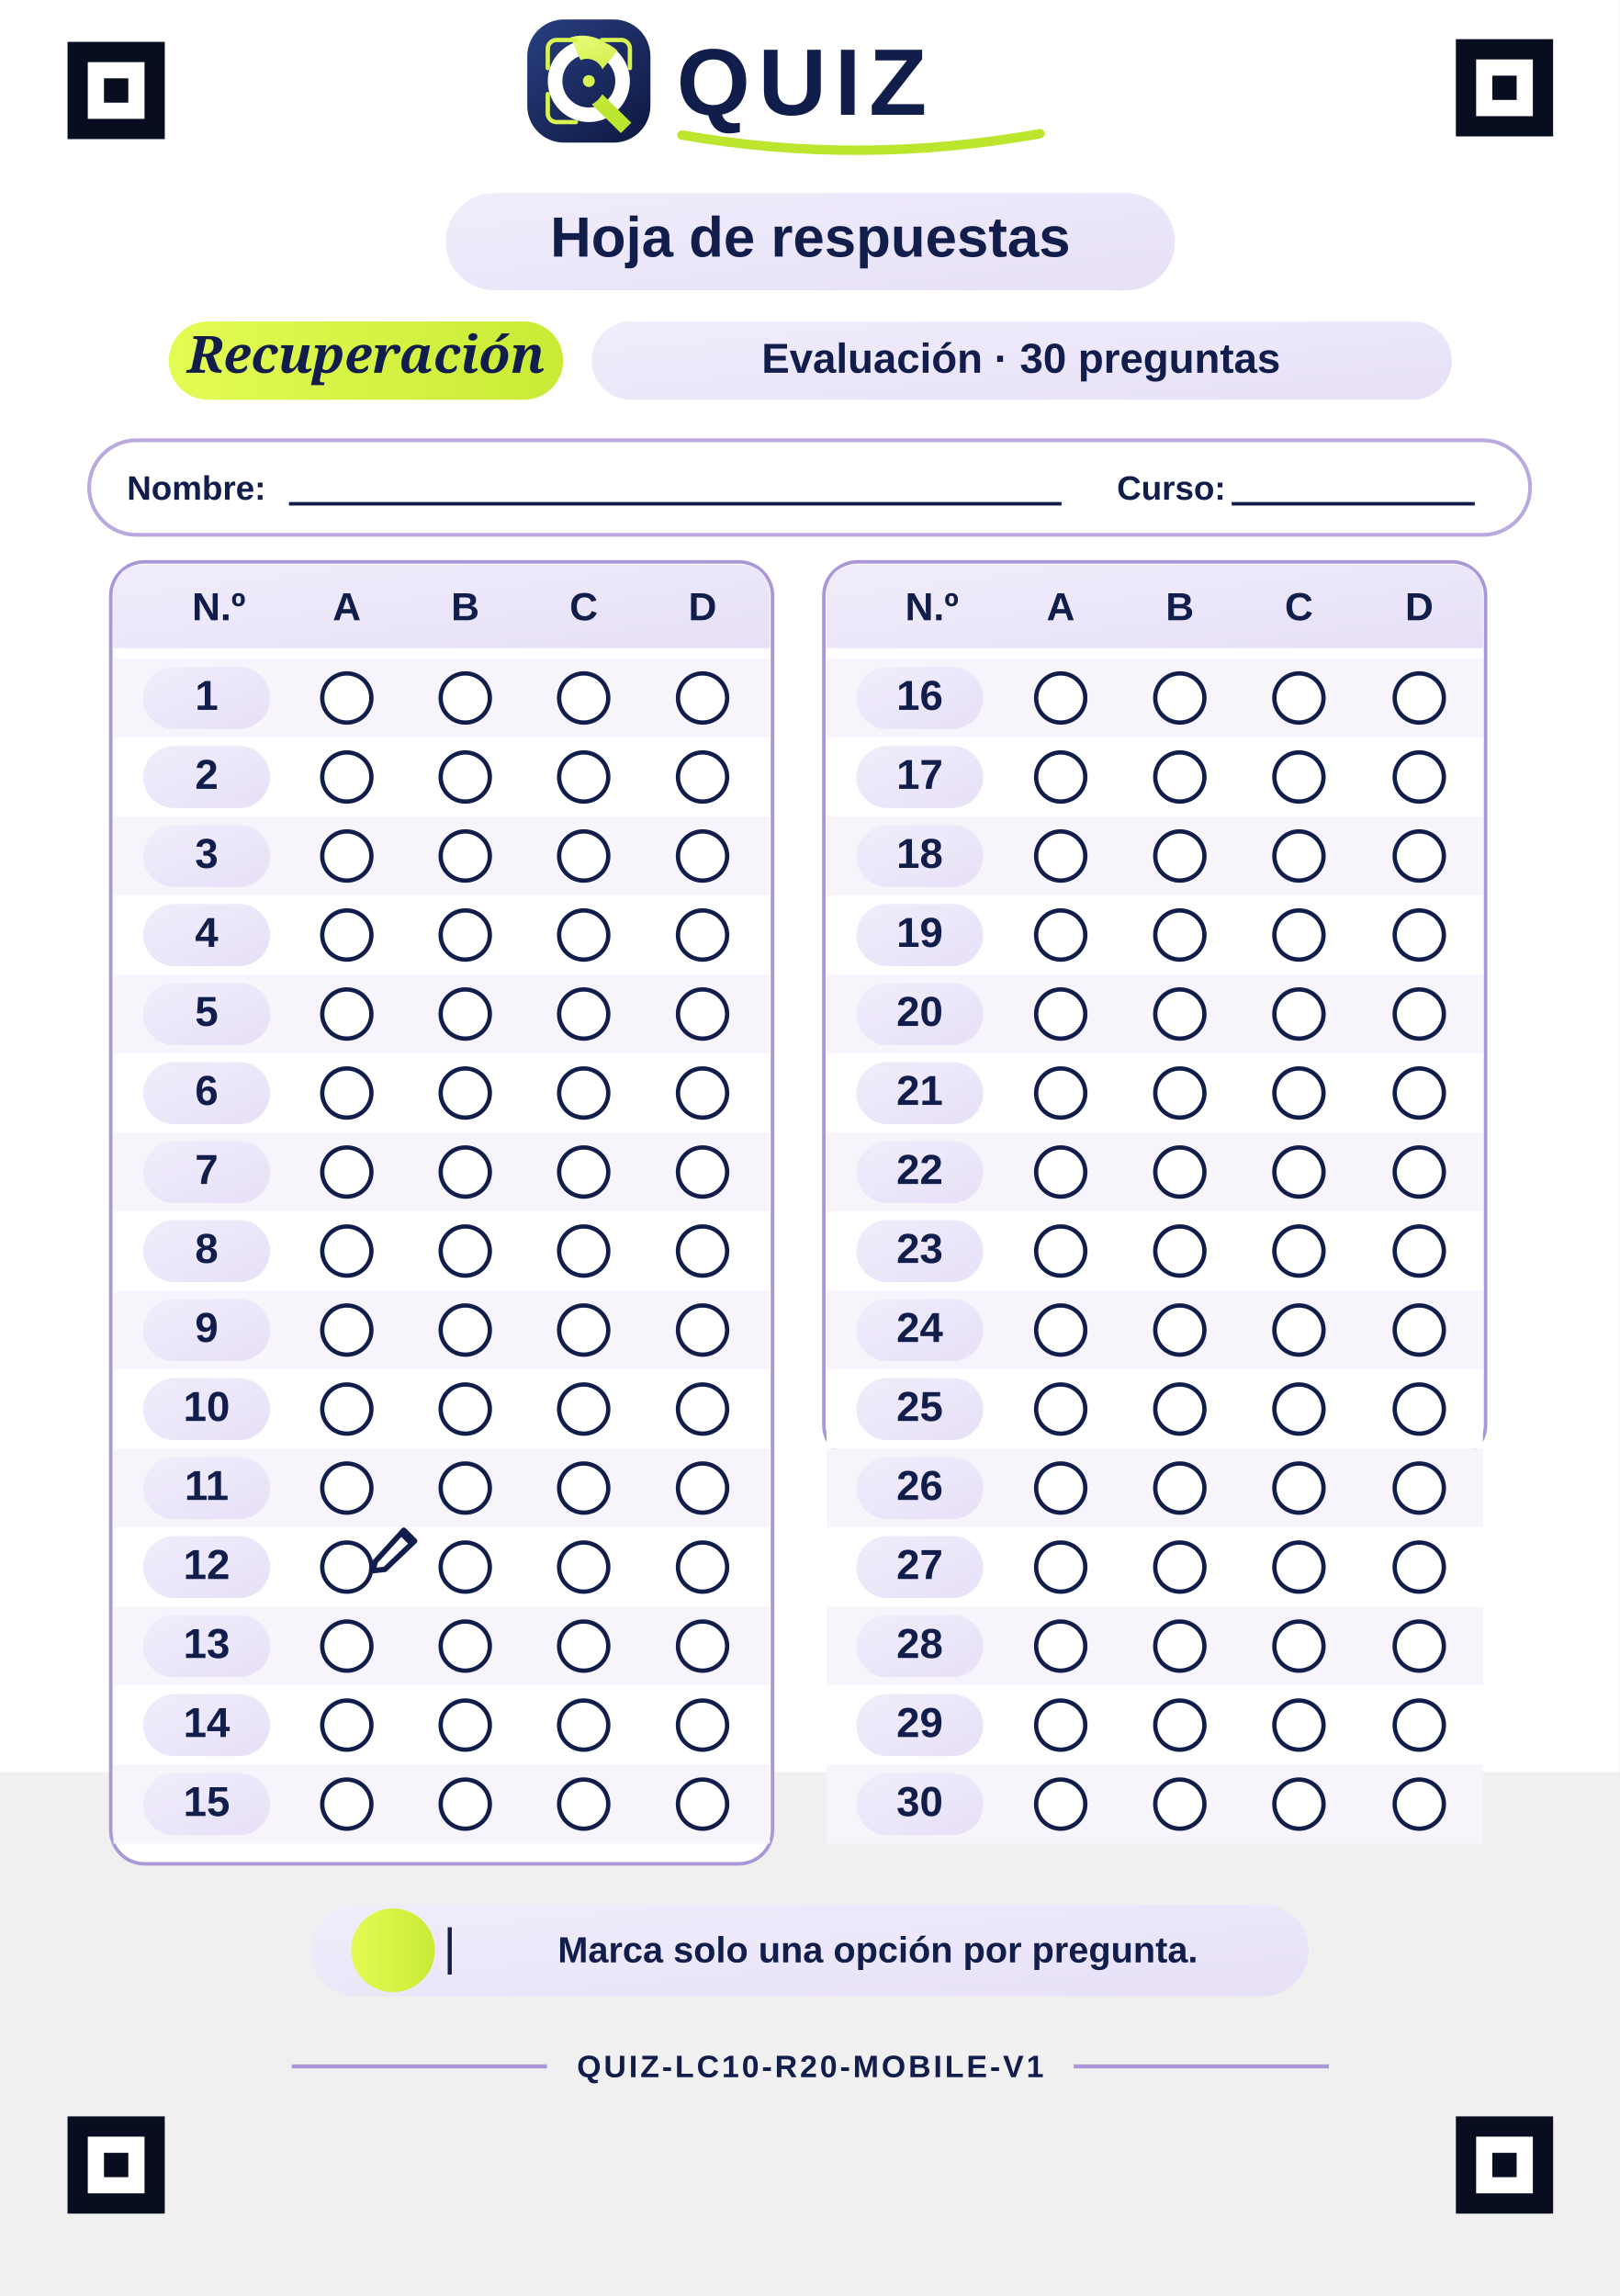
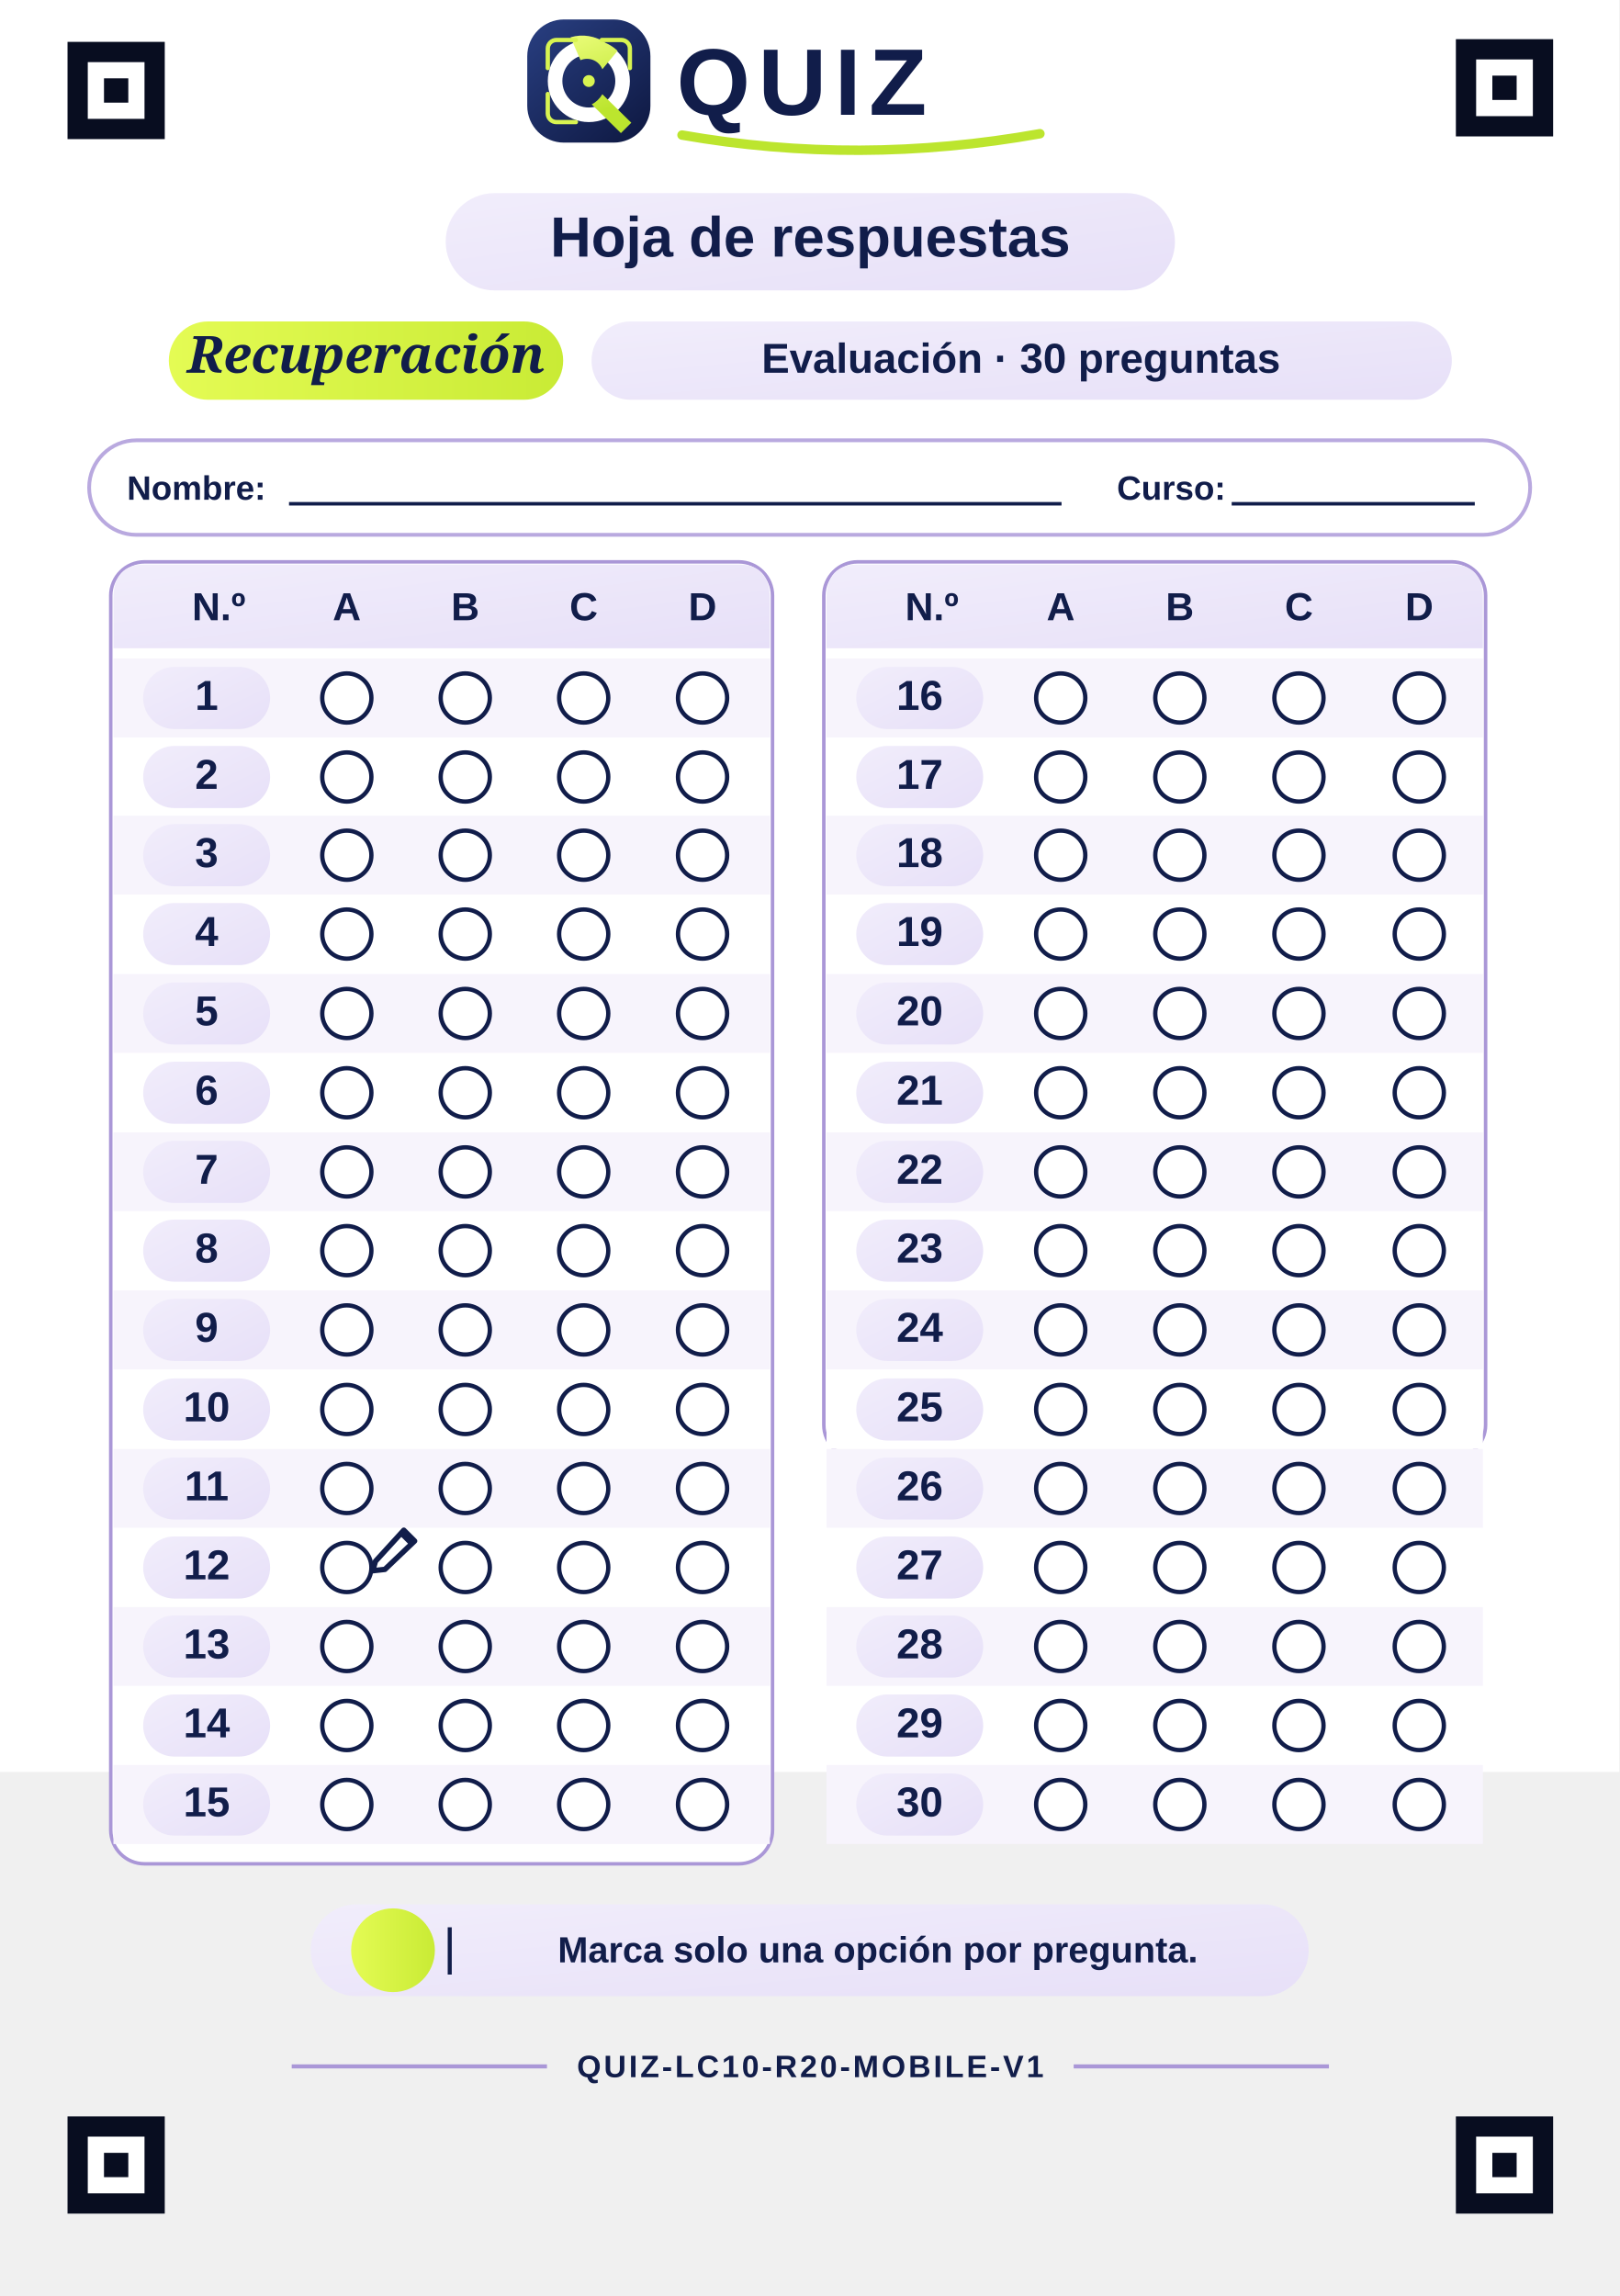
<svg xmlns="http://www.w3.org/2000/svg" width="1199" height="1700" viewBox="0 0 1199 1700" role="img" aria-labelledby="title desc">
  <rect width="1199" height="1312" fill="#ffffff" />
  <defs>
    <linearGradient id="lav" x1="0" y1="0" x2="1" y2="1">
      <stop stop-color="#f1edfb" />
      <stop offset="1" stop-color="#e7e0f8" />
    </linearGradient>
    <linearGradient id="lime" x1="0" y1="0" x2="1" y2="0">
      <stop stop-color="#e4fb54" />
      <stop offset="1" stop-color="#c9eb35" />
    </linearGradient>
    <style>
    .navy{fill:#111d4a} .muted{fill:#5d6578} .title{font-family:Arial,Helvetica,sans-serif;font-weight:800;fill:#111d4a}
    .small{font-family:Arial,Helvetica,sans-serif;font-weight:600;fill:#111d4a}
    .qnum{font-family:Arial,Helvetica,sans-serif;font-size:31px;font-weight:800;fill:#111d4a;text-anchor:middle;dominant-baseline:middle}
    .colhead{font-family:Arial,Helvetica,sans-serif;font-size:29px;font-weight:800;fill:#111d4a;text-anchor:middle;dominant-baseline:middle}
    .bubble{fill:#fff;stroke:#111d4a;stroke-width:3.2}
  </style>
  </defs>
  <g>
    <rect x="50" y="31" width="72" height="72" fill="#080d20" />
    <rect x="65" y="46" width="42" height="42" fill="#fff" />
    <rect x="77" y="58" width="18" height="18" fill="#080d20" />
  </g>
  <g>
    <rect x="1078" y="29" width="72" height="72" fill="#080d20" />
    <rect x="1093" y="44" width="42" height="42" fill="#fff" />
    <rect x="1105" y="56" width="18" height="18" fill="#080d20" />
  </g>
  <g>
    <rect x="50" y="1567" width="72" height="72" fill="#080d20" />
    <rect x="65" y="1582" width="42" height="42" fill="#fff" />
    <rect x="77" y="1594" width="18" height="18" fill="#080d20" />
  </g>
  <g>
    <rect x="1078" y="1567" width="72" height="72" fill="#080d20" />
    <rect x="1093" y="1582" width="42" height="42" fill="#fff" />
    <rect x="1105" y="1594" width="18" height="18" fill="#080d20" />
  </g>
  <g transform="translate(388 12)">
    <svg x="0" y="0" width="96" height="96" viewBox="0 0 120 120" aria-label="Logotipo QUIZ">
      <defs>
        <linearGradient id="quizMarkNavy" x1="18" y1="12" x2="103" y2="110" gradientUnits="userSpaceOnUse">
          <stop stop-color="#263B7B" />
          <stop offset="1" stop-color="#101B46" />
        </linearGradient>
        <linearGradient id="quizMarkLime" x1="72" y1="10" x2="98" y2="78" gradientUnits="userSpaceOnUse">
          <stop stop-color="#E8FB76" />
          <stop offset="1" stop-color="#BCE52E" />
        </linearGradient>
      </defs>
      <rect x="3" y="3" width="114" height="114" rx="34" fill="url(#quizMarkNavy)" />
      <path d="M60 22c-20.99 0-38 17.01-38 38s17.01 38 38 38 38-17.01 38-38S80.99 22 60 22Zm0 13.5c13.53 0 24.5 10.97 24.5 24.5S73.53 84.5 60 84.5 35.5 73.53 35.5 60 46.47 35.5 60 35.5Z" fill="#fff" />
      <path d="M75.7 24.8a38 38 0 0 1 10.9 7.2L72.5 49.1a15.2 15.2 0 0 0-20.2-8.4l-9.2-21.2a38 38 0 0 1 32.6 5.3Z" fill="url(#quizMarkLime)" />
      <path d="m72.5 72.2 26.8 26.4-9.6 9.6-27-26.6a24.4 24.4 0 0 0 9.8-9.4Z" fill="url(#quizMarkLime)" />
      <path d="M22 48V30a8 8 0 0 1 8-8h18M98 48V30a8 8 0 0 0-8-8H72M22 72v18a8 8 0 0 0 8 8h18" fill="none" stroke="#D8F451" stroke-width="4" stroke-linecap="round" />
      <circle cx="60" cy="60" r="5.5" fill="#D8F451" />
    </svg>
    <text x="113" y="73" font-family="Arial Black,Arial,Helvetica,sans-serif" font-size="70" font-weight="900" letter-spacing="6" fill="#111d4a">QUIZ</text>
    <path d="M117 88 Q248 111 382 87" fill="none" stroke="#BCE52E" stroke-width="7" stroke-linecap="round" />
  </g>
  <rect x="330" y="143" width="540" height="72" rx="36" fill="url(#lav)" />
  <text x="600" y="190" class="title" font-size="42" text-anchor="middle">Hoja de respuestas</text>
  <rect x="125" y="238" width="292" height="58" rx="29" fill="url(#lime)" />
  <text x="271" y="276" font-family="Georgia,serif" font-size="38" font-style="italic" font-weight="700" fill="#111d4a" text-anchor="middle">Recuperación</text>
  <rect x="438" y="238" width="637" height="58" rx="29" fill="url(#lav)" />
  <text x="756" y="276" class="small" font-size="31" text-anchor="middle">Evaluación · 30 preguntas</text>
  <rect x="66" y="326" width="1067" height="70" rx="35" fill="#fff" stroke="#b9a9df" stroke-width="2.8" />
  <text x="94" y="370" class="title" font-size="25">Nombre:</text>
  <line x1="214" y1="373" x2="786" y2="373" stroke="#111d4a" stroke-width="2.6" />
  <text x="827" y="370" class="title" font-size="25">Curso:</text>
  <line x1="912" y1="373" x2="1092" y2="373" stroke="#111d4a" stroke-width="2.6" />
  <rect x="82" y="416" width="490" height="964" rx="25" fill="#fff" stroke="#aa97d7" stroke-width="2.6" />
  <path d="M107 418 H547 Q570 418 570 443 V480 H84 V443 Q84 418 107 418Z" fill="url(#lav)" />
  <rect x="610" y="416" width="490" height="664" rx="25" fill="#fff" stroke="#aa97d7" stroke-width="2.6" />
  <path d="M635 418 H1075 Q1098 418 1098 443 V480 H612 V443 Q612 418 635 418Z" fill="url(#lav)" />
  <text x="162" y="451" class="colhead">N.º</text>
  <text x="256.8" y="451" class="colhead">A</text>
  <text x="344.5" y="451" class="colhead">B</text>
  <text x="432.2" y="451" class="colhead">C</text>
  <text x="520.2" y="451" class="colhead">D</text>
  <text x="690" y="451" class="colhead">N.º</text>
  <text x="785.4" y="451" class="colhead">A</text>
  <text x="873.6" y="451" class="colhead">B</text>
  <text x="961.8" y="451" class="colhead">C</text>
  <text x="1050.9" y="451" class="colhead">D</text>
  <rect x="84" y="487.55" width="486" height="58.5" fill="#f7f4fc" />
  <rect x="106" y="493.8" width="94" height="46" rx="23" fill="url(#lav)" />
  <text x="153" y="516.8" class="qnum">1</text>
  <circle cx="256.8" cy="516.8" r="18.2" class="bubble" />
  <circle cx="344.5" cy="516.8" r="18.2" class="bubble" />
  <circle cx="432.2" cy="516.8" r="18.2" class="bubble" />
  <circle cx="520.2" cy="516.8" r="18.2" class="bubble" />
  <rect x="84" y="546.05" width="486" height="58.5" fill="#ffffff" />
  <rect x="106" y="552.3" width="94" height="46" rx="23" fill="url(#lav)" />
  <text x="153" y="575.3" class="qnum">2</text>
  <circle cx="256.8" cy="575.3" r="18.2" class="bubble" />
  <circle cx="344.5" cy="575.3" r="18.2" class="bubble" />
  <circle cx="432.2" cy="575.3" r="18.2" class="bubble" />
  <circle cx="520.2" cy="575.3" r="18.2" class="bubble" />
-   <rect x="84" y="604.55" width="486" height="58.5" fill="#f7f4fc" />
-   <rect x="106" y="610.8" width="94" height="46" rx="23" fill="url(#lav)" />
-   <text x="153" y="633.8" class="qnum">3</text>
-   <circle cx="256.8" cy="633.8" r="18.2" class="bubble" />
-   <circle cx="344.5" cy="633.8" r="18.2" class="bubble" />
-   <circle cx="432.2" cy="633.8" r="18.2" class="bubble" />
-   <circle cx="520.2" cy="633.8" r="18.2" class="bubble" />
-   <rect x="84" y="663.05" width="486" height="58.5" fill="#ffffff" />
-   <rect x="106" y="669.3" width="94" height="46" rx="23" fill="url(#lav)" />
-   <text x="153" y="692.3" class="qnum">4</text>
-   <circle cx="256.8" cy="692.3" r="18.2" class="bubble" />
-   <circle cx="344.5" cy="692.3" r="18.2" class="bubble" />
-   <circle cx="432.2" cy="692.3" r="18.2" class="bubble" />
-   <circle cx="520.2" cy="692.3" r="18.2" class="bubble" />
-   <rect x="84" y="721.55" width="486" height="58.5" fill="#f7f4fc" />
-   <rect x="106" y="727.8" width="94" height="46" rx="23" fill="url(#lav)" />
-   <text x="153" y="750.8" class="qnum">5</text>
-   <circle cx="256.8" cy="750.8" r="18.2" class="bubble" />
-   <circle cx="344.5" cy="750.8" r="18.2" class="bubble" />
-   <circle cx="432.2" cy="750.8" r="18.2" class="bubble" />
-   <circle cx="520.2" cy="750.8" r="18.2" class="bubble" />
-   <rect x="84" y="780.05" width="486" height="58.5" fill="#ffffff" />
-   <rect x="106" y="786.3" width="94" height="46" rx="23" fill="url(#lav)" />
-   <text x="153" y="809.3" class="qnum">6</text>
-   <circle cx="256.8" cy="809.3" r="18.2" class="bubble" />
-   <circle cx="344.5" cy="809.3" r="18.2" class="bubble" />
-   <circle cx="432.2" cy="809.3" r="18.2" class="bubble" />
-   <circle cx="520.2" cy="809.3" r="18.2" class="bubble" />
-   <rect x="84" y="838.55" width="486" height="58.5" fill="#f7f4fc" />
-   <rect x="106" y="844.8" width="94" height="46" rx="23" fill="url(#lav)" />
-   <text x="153" y="867.8" class="qnum">7</text>
-   <circle cx="256.8" cy="867.8" r="18.2" class="bubble" />
-   <circle cx="344.5" cy="867.8" r="18.2" class="bubble" />
-   <circle cx="432.2" cy="867.8" r="18.2" class="bubble" />
-   <circle cx="520.2" cy="867.8" r="18.2" class="bubble" />
-   <rect x="84" y="897.05" width="486" height="58.5" fill="#ffffff" />
-   <rect x="106" y="903.3" width="94" height="46" rx="23" fill="url(#lav)" />
-   <text x="153" y="926.3" class="qnum">8</text>
-   <circle cx="256.8" cy="926.3" r="18.2" class="bubble" />
-   <circle cx="344.5" cy="926.3" r="18.2" class="bubble" />
-   <circle cx="432.2" cy="926.3" r="18.2" class="bubble" />
-   <circle cx="520.2" cy="926.3" r="18.2" class="bubble" />
-   <rect x="84" y="955.55" width="486" height="58.5" fill="#f7f4fc" />
-   <rect x="106" y="961.8" width="94" height="46" rx="23" fill="url(#lav)" />
-   <text x="153" y="984.8" class="qnum">9</text>
-   <circle cx="256.8" cy="984.8" r="18.2" class="bubble" />
-   <circle cx="344.5" cy="984.8" r="18.2" class="bubble" />
-   <circle cx="432.2" cy="984.8" r="18.2" class="bubble" />
-   <circle cx="520.2" cy="984.8" r="18.2" class="bubble" />
-   <rect x="84" y="1014.05" width="486" height="58.5" fill="#ffffff" />
-   <rect x="106" y="1020.3" width="94" height="46" rx="23" fill="url(#lav)" />
-   <text x="153" y="1043.3" class="qnum">10</text>
-   <circle cx="256.8" cy="1043.3" r="18.2" class="bubble" />
-   <circle cx="344.5" cy="1043.3" r="18.2" class="bubble" />
-   <circle cx="432.2" cy="1043.3" r="18.2" class="bubble" />
-   <circle cx="520.2" cy="1043.3" r="18.2" class="bubble" />
-   <rect x="84" y="1072.55" width="486" height="58.5" fill="#f7f4fc" />
-   <rect x="106" y="1078.8" width="94" height="46" rx="23" fill="url(#lav)" />
-   <text x="153" y="1101.8" class="qnum">11</text>
-   <circle cx="256.8" cy="1101.8" r="18.2" class="bubble" />
-   <circle cx="344.5" cy="1101.8" r="18.2" class="bubble" />
-   <circle cx="432.2" cy="1101.8" r="18.2" class="bubble" />
-   <circle cx="520.2" cy="1101.8" r="18.2" class="bubble" />
-   <rect x="84" y="1131.05" width="486" height="58.5" fill="#ffffff" />
-   <rect x="106" y="1137.3" width="94" height="46" rx="23" fill="url(#lav)" />
-   <text x="153" y="1160.3" class="qnum">12</text>
-   <circle cx="256.8" cy="1160.3" r="18.2" class="bubble" />
-   <circle cx="344.5" cy="1160.3" r="18.2" class="bubble" />
-   <circle cx="432.2" cy="1160.3" r="18.2" class="bubble" />
-   <circle cx="520.2" cy="1160.3" r="18.2" class="bubble" />
-   <rect x="84" y="1189.55" width="486" height="58.5" fill="#f7f4fc" />
-   <rect x="106" y="1195.8" width="94" height="46" rx="23" fill="url(#lav)" />
-   <text x="153" y="1218.8" class="qnum">13</text>
-   <circle cx="256.8" cy="1218.8" r="18.2" class="bubble" />
-   <circle cx="344.5" cy="1218.8" r="18.2" class="bubble" />
-   <circle cx="432.2" cy="1218.8" r="18.2" class="bubble" />
-   <circle cx="520.2" cy="1218.8" r="18.2" class="bubble" />
-   <rect x="84" y="1248.05" width="486" height="58.5" fill="#ffffff" />
-   <rect x="106" y="1254.3" width="94" height="46" rx="23" fill="url(#lav)" />
-   <text x="153" y="1277.3" class="qnum">14</text>
-   <circle cx="256.8" cy="1277.3" r="18.2" class="bubble" />
-   <circle cx="344.5" cy="1277.3" r="18.2" class="bubble" />
-   <circle cx="432.2" cy="1277.3" r="18.2" class="bubble" />
-   <circle cx="520.2" cy="1277.3" r="18.2" class="bubble" />
-   <rect x="84" y="1306.55" width="486" height="58.5" fill="#f7f4fc" />
-   <rect x="106" y="1312.8" width="94" height="46" rx="23" fill="url(#lav)" />
-   <text x="153" y="1335.8" class="qnum">15</text>
-   <circle cx="256.8" cy="1335.8" r="18.2" class="bubble" />
-   <circle cx="344.5" cy="1335.8" r="18.2" class="bubble" />
-   <circle cx="432.2" cy="1335.8" r="18.2" class="bubble" />
-   <circle cx="520.2" cy="1335.8" r="18.2" class="bubble" />
+   <rect x="84" y="603.95" width="486" height="58.5" fill="#f7f4fc" />
+   <rect x="106" y="610.2" width="94" height="46" rx="23" fill="url(#lav)" />
+   <text x="153" y="633.2" class="qnum">3</text>
+   <circle cx="256.8" cy="633.2" r="18.2" class="bubble" />
+   <circle cx="344.5" cy="633.2" r="18.2" class="bubble" />
+   <circle cx="432.2" cy="633.2" r="18.2" class="bubble" />
+   <circle cx="520.2" cy="633.2" r="18.2" class="bubble" />
+   <rect x="84" y="662.35" width="486" height="58.5" fill="#ffffff" />
+   <rect x="106" y="668.6" width="94" height="46" rx="23" fill="url(#lav)" />
+   <text x="153" y="691.6" class="qnum">4</text>
+   <circle cx="256.8" cy="691.6" r="18.2" class="bubble" />
+   <circle cx="344.5" cy="691.6" r="18.2" class="bubble" />
+   <circle cx="432.2" cy="691.6" r="18.2" class="bubble" />
+   <circle cx="520.2" cy="691.6" r="18.2" class="bubble" />
+   <rect x="84" y="721.15" width="486" height="58.5" fill="#f7f4fc" />
+   <rect x="106" y="727.4" width="94" height="46" rx="23" fill="url(#lav)" />
+   <text x="153" y="750.4" class="qnum">5</text>
+   <circle cx="256.8" cy="750.4" r="18.2" class="bubble" />
+   <circle cx="344.5" cy="750.4" r="18.2" class="bubble" />
+   <circle cx="432.2" cy="750.4" r="18.2" class="bubble" />
+   <circle cx="520.2" cy="750.4" r="18.2" class="bubble" />
+   <rect x="84" y="779.85" width="486" height="58.5" fill="#ffffff" />
+   <rect x="106" y="786.1" width="94" height="46" rx="23" fill="url(#lav)" />
+   <text x="153" y="809.1" class="qnum">6</text>
+   <circle cx="256.8" cy="809.1" r="18.2" class="bubble" />
+   <circle cx="344.5" cy="809.1" r="18.2" class="bubble" />
+   <circle cx="432.2" cy="809.1" r="18.2" class="bubble" />
+   <circle cx="520.2" cy="809.1" r="18.2" class="bubble" />
+   <rect x="84" y="838.45" width="486" height="58.5" fill="#f7f4fc" />
+   <rect x="106" y="844.7" width="94" height="46" rx="23" fill="url(#lav)" />
+   <text x="153" y="867.7" class="qnum">7</text>
+   <circle cx="256.8" cy="867.7" r="18.2" class="bubble" />
+   <circle cx="344.5" cy="867.7" r="18.2" class="bubble" />
+   <circle cx="432.2" cy="867.7" r="18.2" class="bubble" />
+   <circle cx="520.2" cy="867.7" r="18.2" class="bubble" />
+   <rect x="84" y="896.75" width="486" height="58.5" fill="#ffffff" />
+   <rect x="106" y="903" width="94" height="46" rx="23" fill="url(#lav)" />
+   <text x="153" y="926" class="qnum">8</text>
+   <circle cx="256.8" cy="926" r="18.2" class="bubble" />
+   <circle cx="344.5" cy="926" r="18.2" class="bubble" />
+   <circle cx="432.2" cy="926" r="18.2" class="bubble" />
+   <circle cx="520.2" cy="926" r="18.2" class="bubble" />
+   <rect x="84" y="955.45" width="486" height="58.5" fill="#f7f4fc" />
+   <rect x="106" y="961.7" width="94" height="46" rx="23" fill="url(#lav)" />
+   <text x="153" y="984.7" class="qnum">9</text>
+   <circle cx="256.8" cy="984.7" r="18.2" class="bubble" />
+   <circle cx="344.5" cy="984.7" r="18.2" class="bubble" />
+   <circle cx="432.2" cy="984.7" r="18.2" class="bubble" />
+   <circle cx="520.2" cy="984.7" r="18.2" class="bubble" />
+   <rect x="84" y="1014.35" width="486" height="58.5" fill="#ffffff" />
+   <rect x="106" y="1020.6" width="94" height="46" rx="23" fill="url(#lav)" />
+   <text x="153" y="1043.6" class="qnum">10</text>
+   <circle cx="256.8" cy="1043.6" r="18.2" class="bubble" />
+   <circle cx="344.5" cy="1043.6" r="18.2" class="bubble" />
+   <circle cx="432.2" cy="1043.6" r="18.2" class="bubble" />
+   <circle cx="520.2" cy="1043.6" r="18.2" class="bubble" />
+   <rect x="84" y="1072.85" width="486" height="58.5" fill="#f7f4fc" />
+   <rect x="106" y="1079.1" width="94" height="46" rx="23" fill="url(#lav)" />
+   <text x="153" y="1102.1" class="qnum">11</text>
+   <circle cx="256.8" cy="1102.1" r="18.2" class="bubble" />
+   <circle cx="344.5" cy="1102.1" r="18.2" class="bubble" />
+   <circle cx="432.2" cy="1102.1" r="18.2" class="bubble" />
+   <circle cx="520.2" cy="1102.1" r="18.2" class="bubble" />
+   <rect x="84" y="1131.35" width="486" height="58.5" fill="#ffffff" />
+   <rect x="106" y="1137.6" width="94" height="46" rx="23" fill="url(#lav)" />
+   <text x="153" y="1160.6" class="qnum">12</text>
+   <circle cx="256.8" cy="1160.6" r="18.2" class="bubble" />
+   <circle cx="344.5" cy="1160.6" r="18.2" class="bubble" />
+   <circle cx="432.2" cy="1160.6" r="18.2" class="bubble" />
+   <circle cx="520.2" cy="1160.6" r="18.2" class="bubble" />
+   <rect x="84" y="1189.85" width="486" height="58.5" fill="#f7f4fc" />
+   <rect x="106" y="1196.1" width="94" height="46" rx="23" fill="url(#lav)" />
+   <text x="153" y="1219.1" class="qnum">13</text>
+   <circle cx="256.8" cy="1219.1" r="18.2" class="bubble" />
+   <circle cx="344.5" cy="1219.1" r="18.2" class="bubble" />
+   <circle cx="432.2" cy="1219.1" r="18.2" class="bubble" />
+   <circle cx="520.2" cy="1219.1" r="18.2" class="bubble" />
+   <rect x="84" y="1248.35" width="486" height="58.5" fill="#ffffff" />
+   <rect x="106" y="1254.6" width="94" height="46" rx="23" fill="url(#lav)" />
+   <text x="153" y="1277.6" class="qnum">14</text>
+   <circle cx="256.8" cy="1277.6" r="18.2" class="bubble" />
+   <circle cx="344.5" cy="1277.6" r="18.2" class="bubble" />
+   <circle cx="432.2" cy="1277.6" r="18.2" class="bubble" />
+   <circle cx="520.2" cy="1277.6" r="18.2" class="bubble" />
+   <rect x="84" y="1306.85" width="486" height="58.5" fill="#f7f4fc" />
+   <rect x="106" y="1313.1" width="94" height="46" rx="23" fill="url(#lav)" />
+   <text x="153" y="1336.1" class="qnum">15</text>
+   <circle cx="256.8" cy="1336.1" r="18.2" class="bubble" />
+   <circle cx="344.5" cy="1336.1" r="18.2" class="bubble" />
+   <circle cx="432.2" cy="1336.1" r="18.2" class="bubble" />
+   <circle cx="520.2" cy="1336.1" r="18.2" class="bubble" />
  <rect x="612" y="487.55" width="486" height="58.5" fill="#f7f4fc" />
  <rect x="634" y="493.8" width="94" height="46" rx="23" fill="url(#lav)" />
  <text x="681" y="516.8" class="qnum">16</text>
  <circle cx="785.4" cy="516.8" r="18.2" class="bubble" />
  <circle cx="873.6" cy="516.8" r="18.2" class="bubble" />
  <circle cx="961.8" cy="516.8" r="18.2" class="bubble" />
  <circle cx="1050.9" cy="516.8" r="18.2" class="bubble" />
  <rect x="612" y="546.05" width="486" height="58.5" fill="#ffffff" />
  <rect x="634" y="552.3" width="94" height="46" rx="23" fill="url(#lav)" />
  <text x="681" y="575.3" class="qnum">17</text>
  <circle cx="785.4" cy="575.3" r="18.2" class="bubble" />
  <circle cx="873.6" cy="575.3" r="18.2" class="bubble" />
  <circle cx="961.8" cy="575.3" r="18.2" class="bubble" />
  <circle cx="1050.9" cy="575.3" r="18.2" class="bubble" />
-   <rect x="612" y="604.55" width="486" height="58.5" fill="#f7f4fc" />
-   <rect x="634" y="610.8" width="94" height="46" rx="23" fill="url(#lav)" />
-   <text x="681" y="633.8" class="qnum">18</text>
-   <circle cx="785.4" cy="633.8" r="18.2" class="bubble" />
-   <circle cx="873.6" cy="633.8" r="18.2" class="bubble" />
-   <circle cx="961.8" cy="633.8" r="18.2" class="bubble" />
-   <circle cx="1050.9" cy="633.8" r="18.2" class="bubble" />
-   <rect x="612" y="663.05" width="486" height="58.5" fill="#ffffff" />
-   <rect x="634" y="669.3" width="94" height="46" rx="23" fill="url(#lav)" />
-   <text x="681" y="692.3" class="qnum">19</text>
-   <circle cx="785.4" cy="692.3" r="18.2" class="bubble" />
-   <circle cx="873.6" cy="692.3" r="18.2" class="bubble" />
-   <circle cx="961.8" cy="692.3" r="18.2" class="bubble" />
-   <circle cx="1050.9" cy="692.3" r="18.2" class="bubble" />
-   <rect x="612" y="721.55" width="486" height="58.5" fill="#f7f4fc" />
-   <rect x="634" y="727.8" width="94" height="46" rx="23" fill="url(#lav)" />
-   <text x="681" y="750.8" class="qnum">20</text>
-   <circle cx="785.4" cy="750.8" r="18.2" class="bubble" />
-   <circle cx="873.6" cy="750.8" r="18.2" class="bubble" />
-   <circle cx="961.8" cy="750.8" r="18.2" class="bubble" />
-   <circle cx="1050.9" cy="750.8" r="18.2" class="bubble" />
-   <rect x="612" y="780.05" width="486" height="58.5" fill="#ffffff" />
-   <rect x="634" y="786.3" width="94" height="46" rx="23" fill="url(#lav)" />
-   <text x="681" y="809.3" class="qnum">21</text>
-   <circle cx="785.4" cy="809.3" r="18.2" class="bubble" />
-   <circle cx="873.6" cy="809.3" r="18.2" class="bubble" />
-   <circle cx="961.8" cy="809.3" r="18.2" class="bubble" />
-   <circle cx="1050.9" cy="809.3" r="18.2" class="bubble" />
-   <rect x="612" y="838.55" width="486" height="58.5" fill="#f7f4fc" />
-   <rect x="634" y="844.8" width="94" height="46" rx="23" fill="url(#lav)" />
-   <text x="681" y="867.8" class="qnum">22</text>
-   <circle cx="785.4" cy="867.8" r="18.2" class="bubble" />
-   <circle cx="873.6" cy="867.8" r="18.2" class="bubble" />
-   <circle cx="961.8" cy="867.8" r="18.2" class="bubble" />
-   <circle cx="1050.9" cy="867.8" r="18.2" class="bubble" />
-   <rect x="612" y="897.05" width="486" height="58.5" fill="#ffffff" />
-   <rect x="634" y="903.3" width="94" height="46" rx="23" fill="url(#lav)" />
-   <text x="681" y="926.3" class="qnum">23</text>
-   <circle cx="785.4" cy="926.3" r="18.2" class="bubble" />
-   <circle cx="873.6" cy="926.3" r="18.2" class="bubble" />
-   <circle cx="961.8" cy="926.3" r="18.2" class="bubble" />
-   <circle cx="1050.9" cy="926.3" r="18.2" class="bubble" />
-   <rect x="612" y="955.55" width="486" height="58.5" fill="#f7f4fc" />
-   <rect x="634" y="961.8" width="94" height="46" rx="23" fill="url(#lav)" />
-   <text x="681" y="984.8" class="qnum">24</text>
-   <circle cx="785.4" cy="984.8" r="18.2" class="bubble" />
-   <circle cx="873.6" cy="984.8" r="18.2" class="bubble" />
-   <circle cx="961.8" cy="984.8" r="18.2" class="bubble" />
-   <circle cx="1050.9" cy="984.8" r="18.2" class="bubble" />
-   <rect x="612" y="1014.05" width="486" height="58.5" fill="#ffffff" />
-   <rect x="634" y="1020.3" width="94" height="46" rx="23" fill="url(#lav)" />
-   <text x="681" y="1043.3" class="qnum">25</text>
-   <circle cx="785.4" cy="1043.3" r="18.2" class="bubble" />
-   <circle cx="873.6" cy="1043.3" r="18.2" class="bubble" />
-   <circle cx="961.8" cy="1043.3" r="18.2" class="bubble" />
-   <circle cx="1050.9" cy="1043.3" r="18.2" class="bubble" />
-   <rect x="612" y="1072.55" width="486" height="58.5" fill="#f7f4fc" />
-   <rect x="634" y="1078.8" width="94" height="46" rx="23" fill="url(#lav)" />
-   <text x="681" y="1101.8" class="qnum">26</text>
-   <circle cx="785.4" cy="1101.8" r="18.2" class="bubble" />
-   <circle cx="873.6" cy="1101.8" r="18.2" class="bubble" />
-   <circle cx="961.8" cy="1101.8" r="18.2" class="bubble" />
-   <circle cx="1050.9" cy="1101.8" r="18.2" class="bubble" />
-   <rect x="612" y="1131.05" width="486" height="58.5" fill="#ffffff" />
-   <rect x="634" y="1137.3" width="94" height="46" rx="23" fill="url(#lav)" />
-   <text x="681" y="1160.3" class="qnum">27</text>
-   <circle cx="785.4" cy="1160.3" r="18.2" class="bubble" />
-   <circle cx="873.6" cy="1160.3" r="18.2" class="bubble" />
-   <circle cx="961.8" cy="1160.3" r="18.2" class="bubble" />
-   <circle cx="1050.9" cy="1160.3" r="18.2" class="bubble" />
-   <rect x="612" y="1189.55" width="486" height="58.5" fill="#f7f4fc" />
-   <rect x="634" y="1195.8" width="94" height="46" rx="23" fill="url(#lav)" />
-   <text x="681" y="1218.8" class="qnum">28</text>
-   <circle cx="785.4" cy="1218.8" r="18.2" class="bubble" />
-   <circle cx="873.6" cy="1218.8" r="18.2" class="bubble" />
-   <circle cx="961.8" cy="1218.8" r="18.2" class="bubble" />
-   <circle cx="1050.9" cy="1218.8" r="18.2" class="bubble" />
-   <rect x="612" y="1248.05" width="486" height="58.5" fill="#ffffff" />
-   <rect x="634" y="1254.3" width="94" height="46" rx="23" fill="url(#lav)" />
-   <text x="681" y="1277.3" class="qnum">29</text>
-   <circle cx="785.4" cy="1277.3" r="18.2" class="bubble" />
-   <circle cx="873.6" cy="1277.3" r="18.2" class="bubble" />
-   <circle cx="961.8" cy="1277.3" r="18.2" class="bubble" />
-   <circle cx="1050.9" cy="1277.3" r="18.2" class="bubble" />
-   <rect x="612" y="1306.55" width="486" height="58.5" fill="#f7f4fc" />
-   <rect x="634" y="1312.8" width="94" height="46" rx="23" fill="url(#lav)" />
-   <text x="681" y="1335.8" class="qnum">30</text>
-   <circle cx="785.4" cy="1335.8" r="18.2" class="bubble" />
-   <circle cx="873.6" cy="1335.8" r="18.2" class="bubble" />
-   <circle cx="961.8" cy="1335.8" r="18.2" class="bubble" />
-   <circle cx="1050.9" cy="1335.8" r="18.2" class="bubble" />
+   <rect x="612" y="603.95" width="486" height="58.5" fill="#f7f4fc" />
+   <rect x="634" y="610.2" width="94" height="46" rx="23" fill="url(#lav)" />
+   <text x="681" y="633.2" class="qnum">18</text>
+   <circle cx="785.4" cy="633.2" r="18.2" class="bubble" />
+   <circle cx="873.6" cy="633.2" r="18.2" class="bubble" />
+   <circle cx="961.8" cy="633.2" r="18.2" class="bubble" />
+   <circle cx="1050.9" cy="633.2" r="18.2" class="bubble" />
+   <rect x="612" y="662.35" width="486" height="58.5" fill="#ffffff" />
+   <rect x="634" y="668.6" width="94" height="46" rx="23" fill="url(#lav)" />
+   <text x="681" y="691.6" class="qnum">19</text>
+   <circle cx="785.4" cy="691.6" r="18.2" class="bubble" />
+   <circle cx="873.6" cy="691.6" r="18.2" class="bubble" />
+   <circle cx="961.8" cy="691.6" r="18.2" class="bubble" />
+   <circle cx="1050.9" cy="691.6" r="18.2" class="bubble" />
+   <rect x="612" y="721.15" width="486" height="58.5" fill="#f7f4fc" />
+   <rect x="634" y="727.4" width="94" height="46" rx="23" fill="url(#lav)" />
+   <text x="681" y="750.4" class="qnum">20</text>
+   <circle cx="785.4" cy="750.4" r="18.2" class="bubble" />
+   <circle cx="873.6" cy="750.4" r="18.2" class="bubble" />
+   <circle cx="961.8" cy="750.4" r="18.2" class="bubble" />
+   <circle cx="1050.9" cy="750.4" r="18.2" class="bubble" />
+   <rect x="612" y="779.85" width="486" height="58.5" fill="#ffffff" />
+   <rect x="634" y="786.1" width="94" height="46" rx="23" fill="url(#lav)" />
+   <text x="681" y="809.1" class="qnum">21</text>
+   <circle cx="785.4" cy="809.1" r="18.2" class="bubble" />
+   <circle cx="873.6" cy="809.1" r="18.2" class="bubble" />
+   <circle cx="961.8" cy="809.1" r="18.2" class="bubble" />
+   <circle cx="1050.9" cy="809.1" r="18.2" class="bubble" />
+   <rect x="612" y="838.45" width="486" height="58.5" fill="#f7f4fc" />
+   <rect x="634" y="844.7" width="94" height="46" rx="23" fill="url(#lav)" />
+   <text x="681" y="867.7" class="qnum">22</text>
+   <circle cx="785.4" cy="867.7" r="18.2" class="bubble" />
+   <circle cx="873.6" cy="867.7" r="18.2" class="bubble" />
+   <circle cx="961.8" cy="867.7" r="18.2" class="bubble" />
+   <circle cx="1050.9" cy="867.7" r="18.2" class="bubble" />
+   <rect x="612" y="896.75" width="486" height="58.5" fill="#ffffff" />
+   <rect x="634" y="903" width="94" height="46" rx="23" fill="url(#lav)" />
+   <text x="681" y="926" class="qnum">23</text>
+   <circle cx="785.4" cy="926" r="18.2" class="bubble" />
+   <circle cx="873.6" cy="926" r="18.2" class="bubble" />
+   <circle cx="961.8" cy="926" r="18.2" class="bubble" />
+   <circle cx="1050.9" cy="926" r="18.2" class="bubble" />
+   <rect x="612" y="955.45" width="486" height="58.5" fill="#f7f4fc" />
+   <rect x="634" y="961.7" width="94" height="46" rx="23" fill="url(#lav)" />
+   <text x="681" y="984.7" class="qnum">24</text>
+   <circle cx="785.4" cy="984.7" r="18.2" class="bubble" />
+   <circle cx="873.6" cy="984.7" r="18.2" class="bubble" />
+   <circle cx="961.8" cy="984.7" r="18.2" class="bubble" />
+   <circle cx="1050.9" cy="984.7" r="18.2" class="bubble" />
+   <rect x="612" y="1014.35" width="486" height="58.5" fill="#ffffff" />
+   <rect x="634" y="1020.6" width="94" height="46" rx="23" fill="url(#lav)" />
+   <text x="681" y="1043.6" class="qnum">25</text>
+   <circle cx="785.4" cy="1043.6" r="18.2" class="bubble" />
+   <circle cx="873.6" cy="1043.6" r="18.2" class="bubble" />
+   <circle cx="961.8" cy="1043.6" r="18.2" class="bubble" />
+   <circle cx="1050.9" cy="1043.6" r="18.2" class="bubble" />
+   <rect x="612" y="1072.85" width="486" height="58.5" fill="#f7f4fc" />
+   <rect x="634" y="1079.1" width="94" height="46" rx="23" fill="url(#lav)" />
+   <text x="681" y="1102.1" class="qnum">26</text>
+   <circle cx="785.4" cy="1102.1" r="18.2" class="bubble" />
+   <circle cx="873.6" cy="1102.1" r="18.2" class="bubble" />
+   <circle cx="961.8" cy="1102.1" r="18.2" class="bubble" />
+   <circle cx="1050.9" cy="1102.1" r="18.2" class="bubble" />
+   <rect x="612" y="1131.35" width="486" height="58.5" fill="#ffffff" />
+   <rect x="634" y="1137.6" width="94" height="46" rx="23" fill="url(#lav)" />
+   <text x="681" y="1160.6" class="qnum">27</text>
+   <circle cx="785.4" cy="1160.6" r="18.2" class="bubble" />
+   <circle cx="873.6" cy="1160.6" r="18.2" class="bubble" />
+   <circle cx="961.8" cy="1160.6" r="18.2" class="bubble" />
+   <circle cx="1050.9" cy="1160.6" r="18.2" class="bubble" />
+   <rect x="612" y="1189.85" width="486" height="58.5" fill="#f7f4fc" />
+   <rect x="634" y="1196.1" width="94" height="46" rx="23" fill="url(#lav)" />
+   <text x="681" y="1219.1" class="qnum">28</text>
+   <circle cx="785.4" cy="1219.1" r="18.2" class="bubble" />
+   <circle cx="873.6" cy="1219.1" r="18.2" class="bubble" />
+   <circle cx="961.8" cy="1219.1" r="18.2" class="bubble" />
+   <circle cx="1050.9" cy="1219.1" r="18.2" class="bubble" />
+   <rect x="612" y="1248.35" width="486" height="58.5" fill="#ffffff" />
+   <rect x="634" y="1254.6" width="94" height="46" rx="23" fill="url(#lav)" />
+   <text x="681" y="1277.6" class="qnum">29</text>
+   <circle cx="785.4" cy="1277.6" r="18.2" class="bubble" />
+   <circle cx="873.6" cy="1277.6" r="18.2" class="bubble" />
+   <circle cx="961.8" cy="1277.6" r="18.2" class="bubble" />
+   <circle cx="1050.9" cy="1277.6" r="18.2" class="bubble" />
+   <rect x="612" y="1306.85" width="486" height="58.5" fill="#f7f4fc" />
+   <rect x="634" y="1313.1" width="94" height="46" rx="23" fill="url(#lav)" />
+   <text x="681" y="1336.1" class="qnum">30</text>
+   <circle cx="785.4" cy="1336.1" r="18.2" class="bubble" />
+   <circle cx="873.6" cy="1336.1" r="18.2" class="bubble" />
+   <circle cx="961.8" cy="1336.1" r="18.2" class="bubble" />
+   <circle cx="1050.9" cy="1336.1" r="18.2" class="bubble" />
  <rect x="230" y="1410" width="739" height="68" rx="34" fill="url(#lav)" />
  <circle cx="291" cy="1444" r="31" fill="url(#lime)" />
  <path d="M278 1156 L299 1133 L307 1141 L285 1162 L276 1163Z" fill="none" stroke="#111d4a" stroke-width="4" stroke-linejoin="round" />
  <path d="M297 1135 L304 1142" stroke="#111d4a" stroke-width="4" />
  <line x1="333" y1="1427" x2="333" y2="1462" stroke="#111d4a" stroke-width="3" />
  <text x="650" y="1453" class="title" font-size="27" text-anchor="middle">Marca solo una opción por pregunta.</text>
  <line x1="216" y1="1530" x2="405" y2="1530" stroke="#aa97d7" stroke-width="3" />
  <text x="600" y="1538" class="title" font-size="23" text-anchor="middle" letter-spacing="2">QUIZ-LC10-R20-MOBILE-V1</text>
  <line x1="795" y1="1530" x2="984" y2="1530" stroke="#aa97d7" stroke-width="3" />
</svg>
